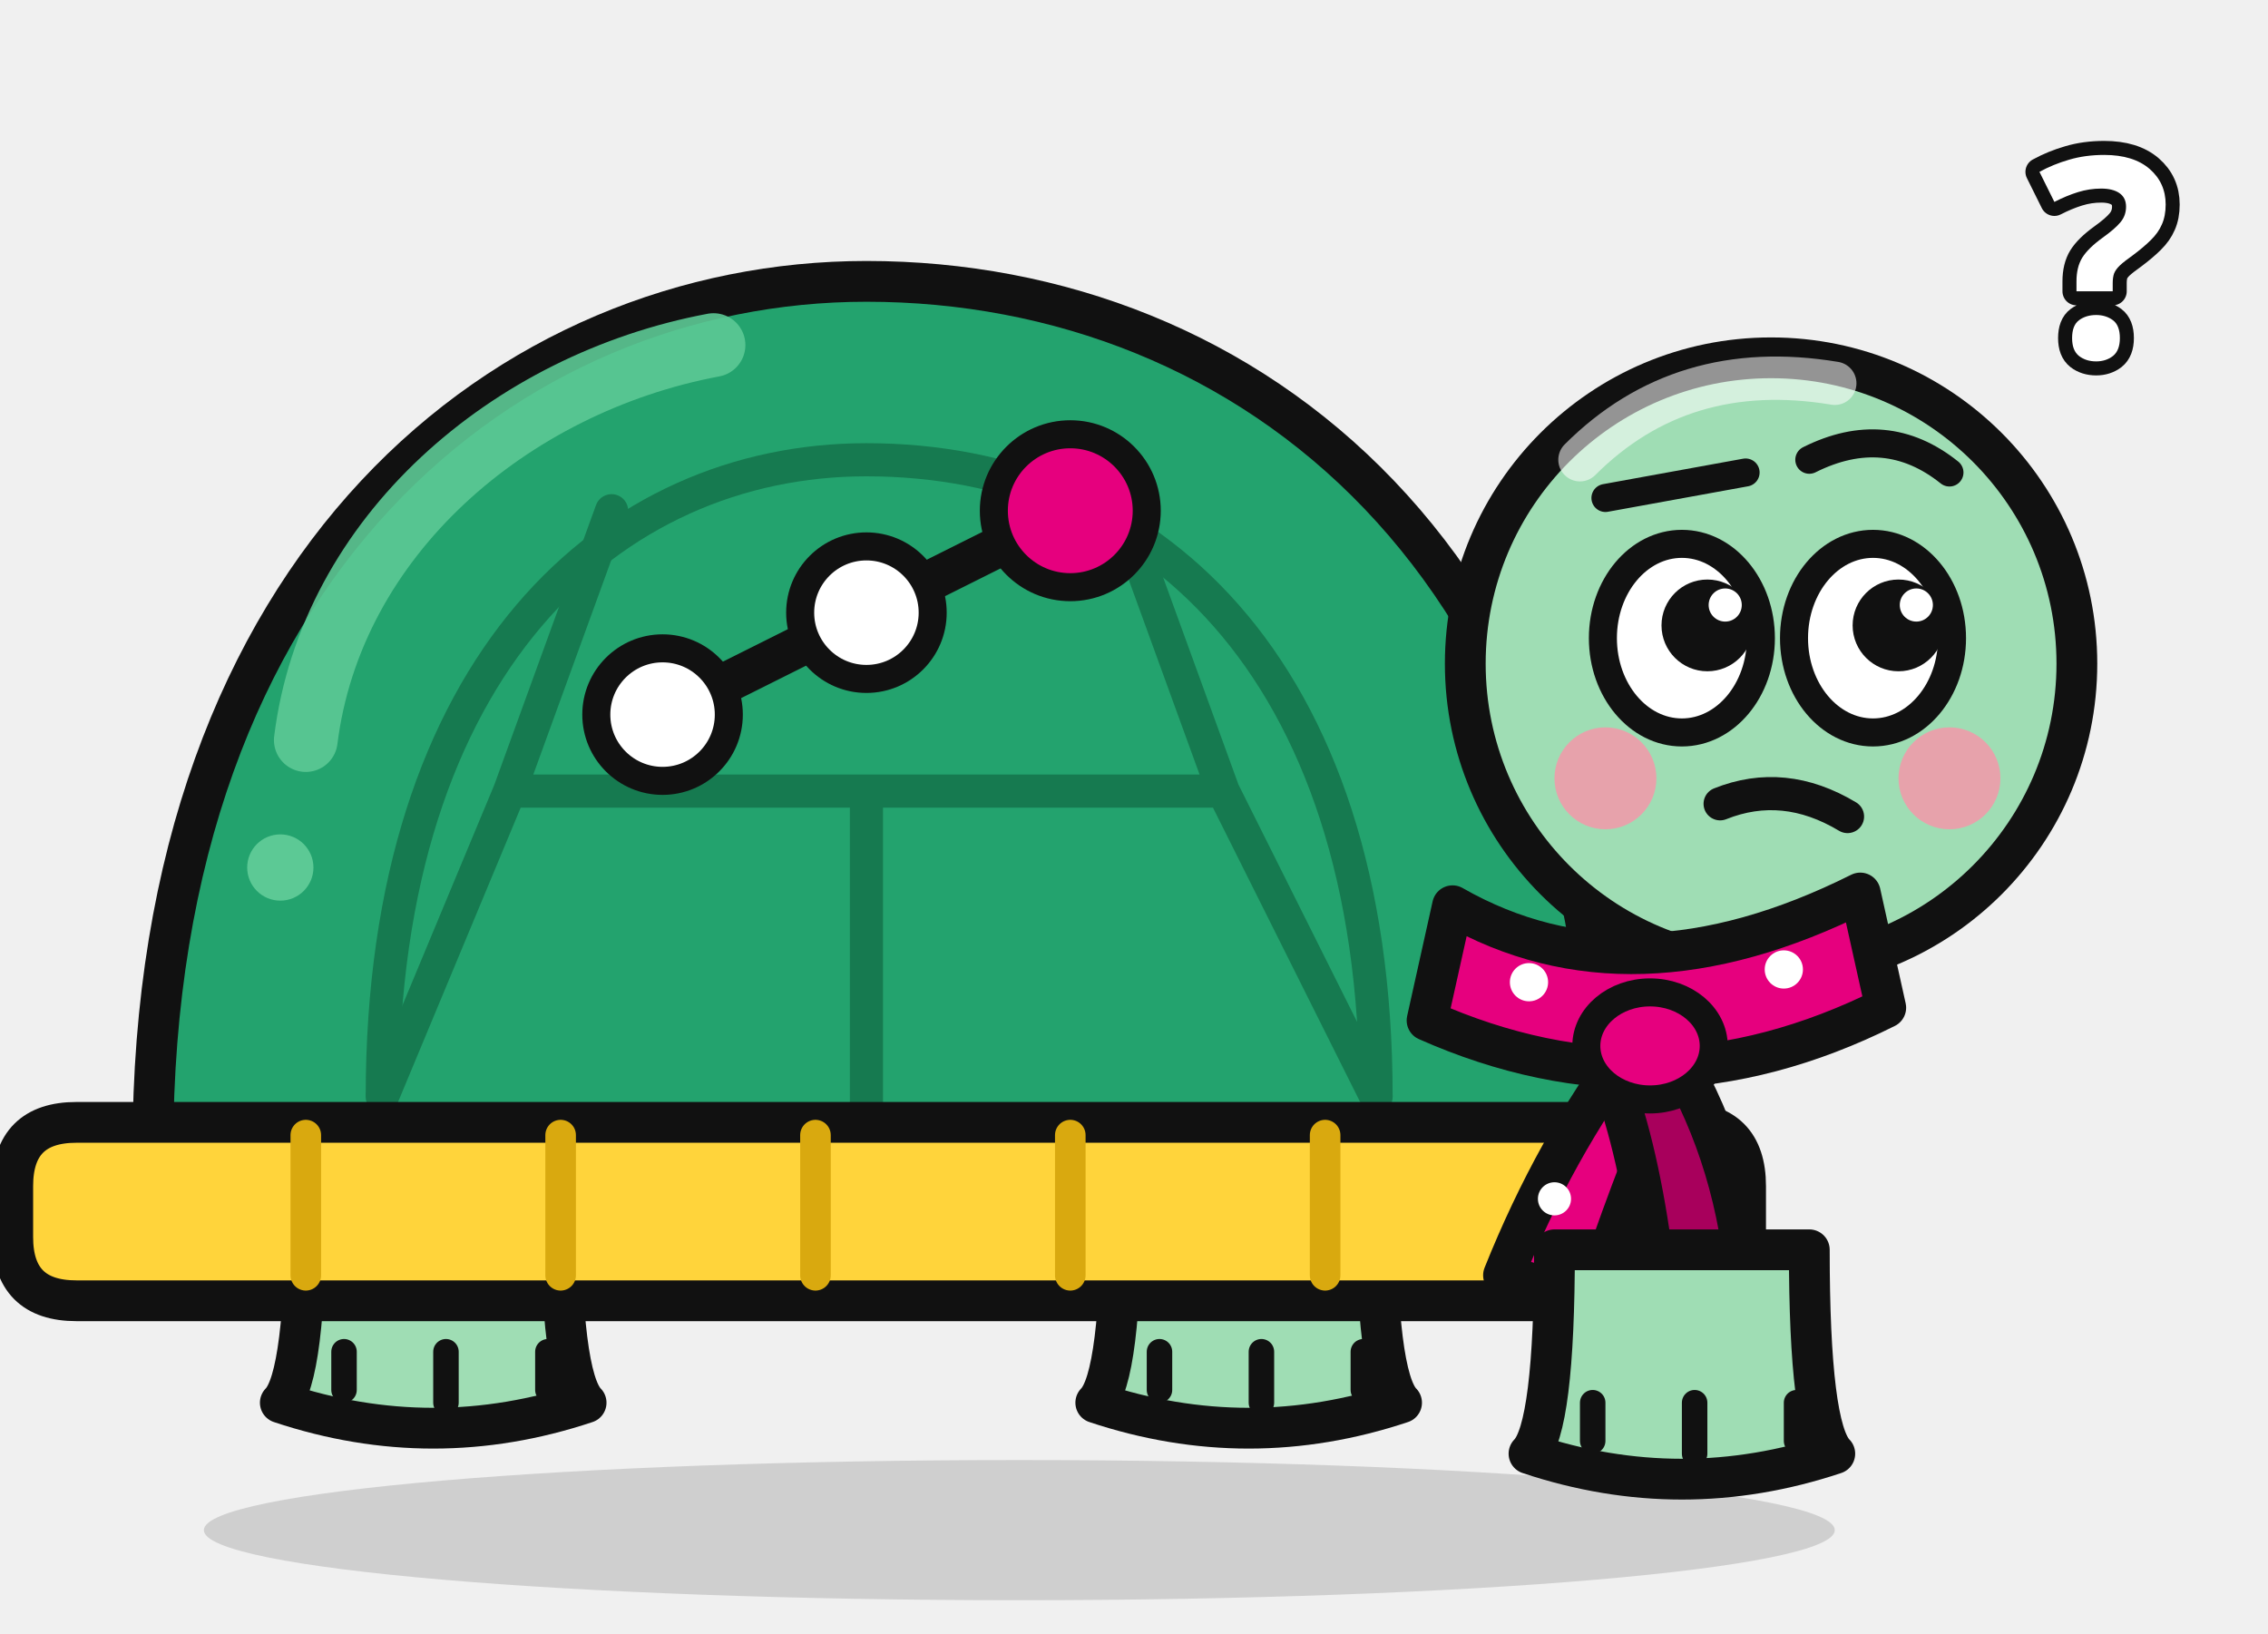
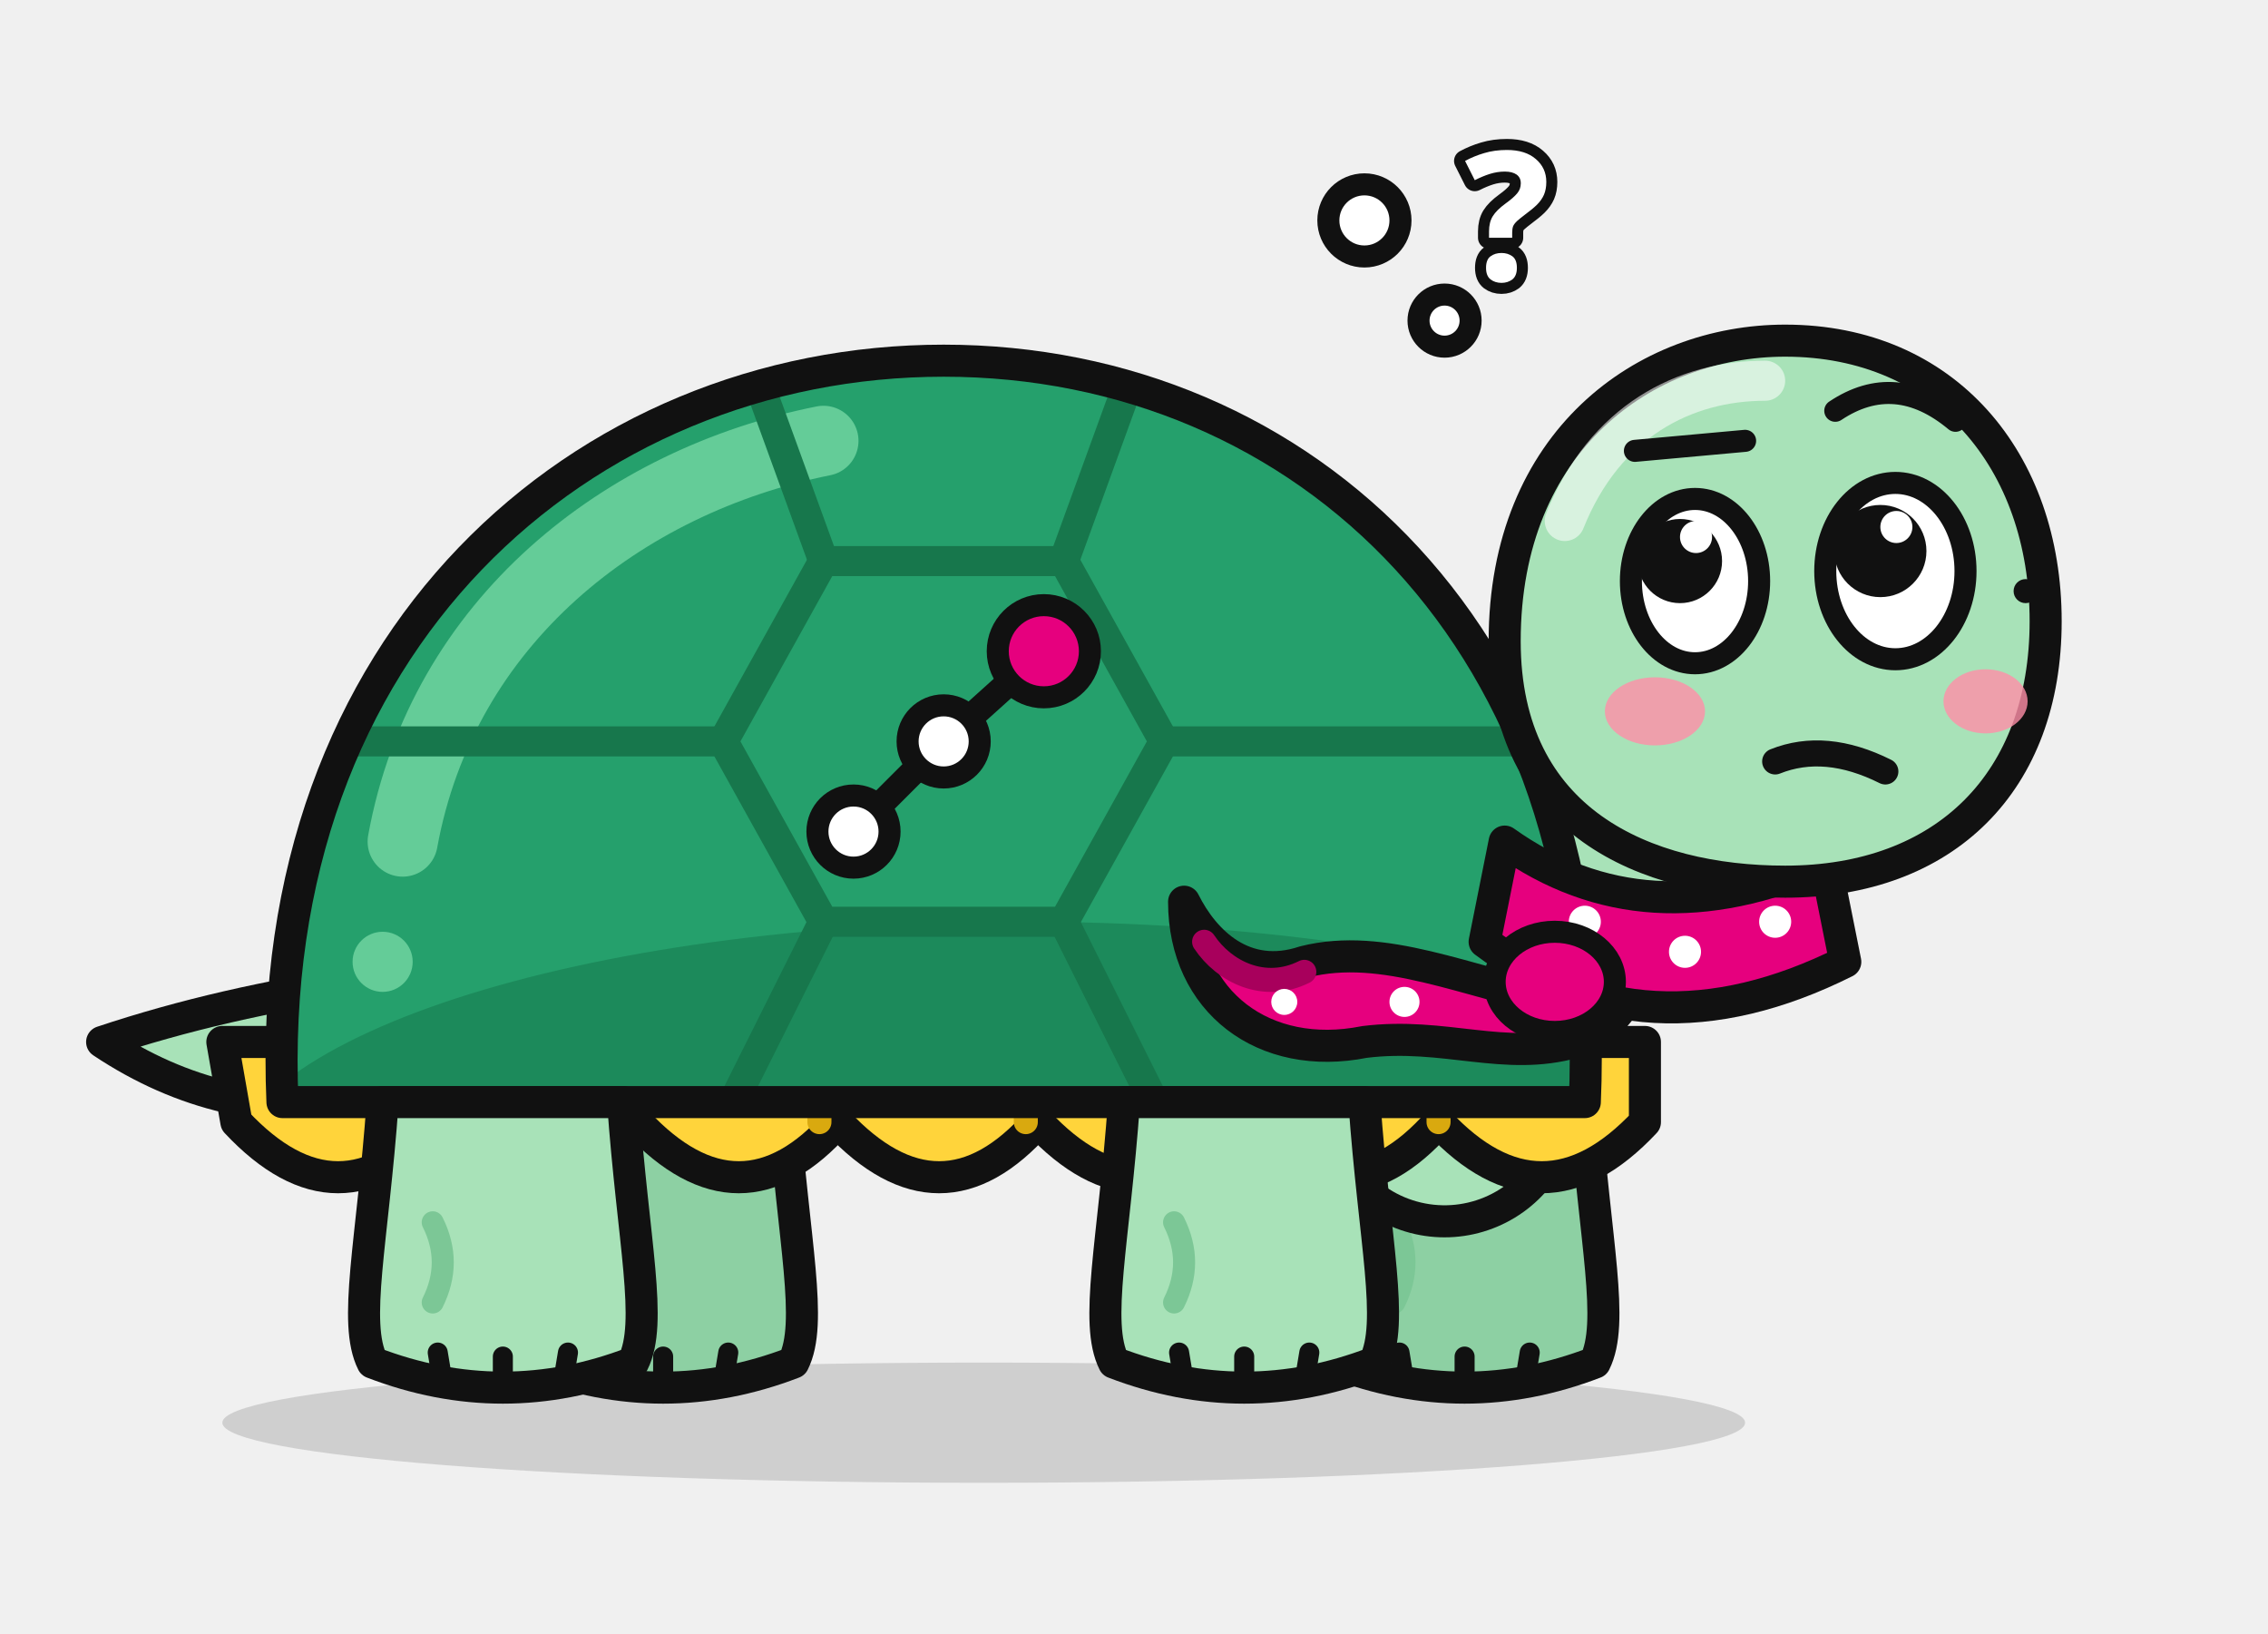
- <svg xmlns="http://www.w3.org/2000/svg" class="tempo tempo-think" width="300" height="216" viewBox="0 0 178 128" role="img" aria-label="Tempo the turtle">
-   <ellipse cx="80" cy="120" rx="64" ry="5.5" fill="#000" opacity=".14" />
-   <path d="M14 92 l-11 3 q4 7 15 3 z" fill="#9FDDB4" stroke="#111111" stroke-width="3.2" stroke-linejoin="round" stroke-linecap="round" />
-   <path d="M24 94 q0 14 -2 16 q12 4 24 0 q-2 -2 -2 -16 z" fill="#9FDDB4" stroke="#111111" stroke-width="3.2" stroke-linejoin="round" stroke-linecap="round" />
-   <path d="M27 109 v-3 M35 110 v-4 M43 109 v-3" stroke="#111111" stroke-width="2" stroke-linecap="round" />
-   <path d="M88 94 q0 14 -2 16 q12 4 24 0 q-2 -2 -2 -16 z" fill="#9FDDB4" stroke="#111111" stroke-width="3.2" stroke-linejoin="round" stroke-linecap="round" />
-   <path d="M91 109 v-3 M99 110 v-4 M107 109 v-3" stroke="#111111" stroke-width="2" stroke-linecap="round" />
-   <path d="M122 86 q-2 -16 8 -28" fill="none" stroke="#111111" stroke-width="20" stroke-linecap="round" />
-   <path d="M122 86 q-2 -16 8 -28" fill="none" stroke="#9FDDB4" stroke-width="13.6" stroke-linecap="round" />
-   <path d="M12 90 C12 44 40 22 68 22 C98 22 126 44 126 90 Z" fill="#23A36E" stroke="#111111" stroke-width="3.2" stroke-linejoin="round" stroke-linecap="round" />
-   <path d="M30 86 C30 52 48 36 68 36 C90 36 108 52 108 86" fill="none" stroke="#167A50" stroke-width="2.6" />
-   <path d="M48 40 L40 62 M88 40 L96 62 M40 62 L30 86 M96 62 L108 86 M40 62 H96 M68 62 V88" fill="none" stroke="#167A50" stroke-width="2.6" stroke-linecap="round" />
-   <path d="M24 58 C26 42 40 30 56 27" fill="none" stroke="#5CC995" stroke-width="5" stroke-linecap="round" opacity=".9" />
-   <circle cx="22" cy="68" r="2.6" fill="#5CC995" />
-   <line x1="52" y1="56" x2="84" y2="40" stroke="#111111" stroke-width="3.2" stroke-linecap="round" />
-   <circle cx="52" cy="56" r="5.2" fill="#fff" stroke="#111111" stroke-width="2.2" stroke-linejoin="round" stroke-linecap="round" />
-   <circle cx="68" cy="48" r="5.2" fill="#fff" stroke="#111111" stroke-width="2.2" stroke-linejoin="round" stroke-linecap="round" />
-   <circle cx="84" cy="40" r="6" fill="#E6007E" stroke="#111111" stroke-width="2.2" stroke-linejoin="round" stroke-linecap="round" />
-   <path d="M6 88 H132 q5 0 5 5 v4 q0 5 -5 5 H6 q-5 0 -5 -5 v-4 q0 -5 5 -5 z" fill="#FFD43B" stroke="#111111" stroke-width="3.2" stroke-linejoin="round" stroke-linecap="round" />
-   <path d="M24 89 v11 M44 89 v11 M64 89 v11 M84 89 v11 M104 89 v11" stroke="#D9A90F" stroke-width="2.4" stroke-linecap="round" />
-   <circle cx="139" cy="52" r="24" fill="#9FDDB4" stroke="#111111" stroke-width="3.2" stroke-linejoin="round" stroke-linecap="round" />
-   <path d="M124 36 q8 -8 20 -6" fill="none" stroke="#fff" stroke-width="3.4" stroke-linecap="round" opacity=".55" />
-   <circle cx="126" cy="61" r="4" fill="#FF8FA8" opacity=".75" />
-   <circle cx="153" cy="61" r="4" fill="#FF8FA8" opacity=".75" />
-   <ellipse cx="132" cy="50" rx="6.2" ry="7.4" fill="#fff" stroke="#111111" stroke-width="2.2" stroke-linejoin="round" stroke-linecap="round" />
-   <circle cx="134" cy="49" r="3.6" fill="#111111" />
-   <circle cx="135.4" cy="47.4" r="1.3" fill="#fff" />
-   <ellipse cx="147" cy="50" rx="6.2" ry="7.4" fill="#fff" stroke="#111111" stroke-width="2.2" stroke-linejoin="round" stroke-linecap="round" />
-   <circle cx="149" cy="49" r="3.6" fill="#111111" />
-   <circle cx="150.4" cy="47.4" r="1.3" fill="#fff" />
-   <path d="M126 39 l11 -2" stroke="#111111" stroke-width="2.2" stroke-linejoin="round" stroke-linecap="round" />
-   <path d="M142 36 q6 -3 11 1" fill="none" stroke="#111111" stroke-width="2.2" stroke-linejoin="round" stroke-linecap="round" />
-   <path d="M135 63 q5 -2 10 1" fill="none" stroke="#111111" stroke-width="2.6" stroke-linecap="round" />
-   <path d="M128 82 q-6 8 -10 18 l7 2 q3 -9 6 -16 z" fill="#E6007E" stroke="#111111" stroke-width="3.2" stroke-linejoin="round" stroke-linecap="round" />
-   <path d="M131 82 q5 8 6 18 l-7 1 q-1 -9 -3 -15 z" fill="#A8005C" stroke="#111111" stroke-width="3.2" stroke-linejoin="round" stroke-linecap="round" />
-   <path d="M114 71 q14 8 32 -1 l2 9 q-18 9 -36 1 z" fill="#E6007E" stroke="#111111" stroke-width="3.2" stroke-linejoin="round" stroke-linecap="round" />
-   <circle cx="120" cy="77" r="1.5" fill="#fff" />
-   <circle cx="130" cy="79" r="1.5" fill="#fff" />
-   <circle cx="140" cy="76" r="1.5" fill="#fff" />
-   <circle cx="122" cy="94" r="1.3" fill="#fff" />
-   <ellipse cx="129.5" cy="82" rx="5" ry="4.2" fill="#E6007E" stroke="#111111" stroke-width="2.2" stroke-linejoin="round" stroke-linecap="round" />
-   <path d="M122 98 q0 14 -2 16 q12 4 24 0 q-2 -2 -2 -16 z" fill="#9FDDB4" stroke="#111111" stroke-width="3.2" stroke-linejoin="round" stroke-linecap="round" />
-   <path d="M125 113 v-3 M133 114 v-4 M141 113 v-3" stroke="#111111" stroke-width="2" stroke-linecap="round" />
-   <text x="160" y="28" font-family="system-ui,sans-serif" font-weight="900" font-size="22" fill="#fff" stroke="#111111" stroke-width="2.2" stroke-linejoin="round" stroke-linecap="round" paint-order="stroke">?</text>
+ <svg xmlns="http://www.w3.org/2000/svg" class="tempo tempo-think" width="300" height="216" viewBox="-6 -12 226 163" role="img" aria-label="Tempo the turtle">
+   <ellipse cx="92" cy="130" rx="76" ry="6" fill="#000" opacity=".14" />
+   <path d="M30 98 Q16 100 4 92 Q16 88 30 86 Z" fill="#A8E2B8" stroke="#111111" stroke-width="3.2" stroke-linejoin="round" stroke-linecap="round" />
+   <path d="M48 98 C47 112 45 120 47 124 Q60 129 73 124 C75 120 73 112 72 98 Z" fill="#8DD0A3" stroke="#111111" stroke-width="3.2" stroke-linejoin="round" stroke-linecap="round" />
+   <path d="M53 110 q2 4 0 8" fill="none" stroke="#7CC796" stroke-width="2.2" stroke-linecap="round" />
+   <path d="M54 126 l-.5 -3 M60 126.8 v-3.4 M66 126 l.5 -3" stroke="#111111" stroke-width="2" stroke-linecap="round" />
+   <path d="M128 98 C127 112 125 120 127 124 Q140 129 153 124 C155 120 153 112 152 98 Z" fill="#8DD0A3" stroke="#111111" stroke-width="3.2" stroke-linejoin="round" stroke-linecap="round" />
+   <path d="M133 110 q2 4 0 8" fill="none" stroke="#7CC796" stroke-width="2.2" stroke-linecap="round" />
+   <path d="M134 126 l-.5 -3 M140 126.8 v-3.4 M146 126 l.5 -3" stroke="#111111" stroke-width="2" stroke-linecap="round" />
+   <path d="M138 98 C140 88 146 80 156 72" fill="none" stroke="#111111" stroke-width="27" stroke-linecap="round" />
+   <path d="M138 98 C140 88 146 80 156 72" fill="none" stroke="#A8E2B8" stroke-width="20.6" stroke-linecap="round" />
+   <path d="M136 96 q4 -10 10 -16" fill="none" stroke="#7CC796" stroke-width="2.4" stroke-linecap="round" />
+   <path d="M16 92 H158 V100 Q147.7 111 137.4 100 Q127.7 111 117.4 100 Q107.7 111 97.4 100 Q87.7 111 77.4 100 Q67.7 111 57.4 100 Q47.7 111 37.4 100 Q27.7 111 17.4 100 Z" fill="#FFD43B" stroke="#111111" stroke-width="3.2" stroke-linejoin="round" stroke-linecap="round" />
+   <path d="M137.4 96 V100" stroke="#D9A90F" stroke-width="2.4" stroke-linecap="round" />
+   <path d="M116.8 96 V100" stroke="#D9A90F" stroke-width="2.4" stroke-linecap="round" />
+   <path d="M96.2 96 V100" stroke="#D9A90F" stroke-width="2.4" stroke-linecap="round" />
+   <path d="M75.6 96 V100" stroke="#D9A90F" stroke-width="2.4" stroke-linecap="round" />
+   <path d="M55.0 96 V100" stroke="#D9A90F" stroke-width="2.4" stroke-linecap="round" />
+   <path d="M34.4 96 V100" stroke="#D9A90F" stroke-width="2.4" stroke-linecap="round" />
+   <clipPath id="tempo-shell-think3">
+     <path d="M22 98 C20 52 52 24 88 24 C124 24 154 52 152 98 Z" />
+   </clipPath>
+   <path d="M22 98 C20 52 52 24 88 24 C124 24 154 52 152 98 Z" fill="#25A06C" />
+   <g clip-path="url(#tempo-shell-think3)">
+     <ellipse cx="96" cy="106" rx="80" ry="26" fill="#1C8A5B" />
+     <path d="M34 72 C38 50 56 36 76 32" fill="none" stroke="#6FD3A0" stroke-width="7" stroke-linecap="round" opacity=".85" />
+     <circle cx="32" cy="84" r="3" fill="#6FD3A0" opacity=".85" />
+     <path d="M66 62 L76 44 H100 L110 62 L100 80 H76 Z" fill="none" stroke="#17774C" stroke-width="3" stroke-linejoin="round" />
+     <path d="M76 44 L68 22 M100 44 L108 22 M66 62 H18 M110 62 H156 M76 80 L64 104 M100 80 L112 104" fill="none" stroke="#17774C" stroke-width="3" stroke-linecap="round" />
+   </g>
+   <path d="M22 98 C20 52 52 24 88 24 C124 24 154 52 152 98 Z" fill="none" stroke="#111111" stroke-width="3.2" stroke-linejoin="round" stroke-linecap="round" />
+   <path d="M79 71 L88 62 L98 53" fill="none" stroke="#111111" stroke-width="2.6" stroke-linecap="round" />
+   <circle cx="79" cy="71" r="3.6" fill="#fff" stroke="#111111" stroke-width="2.2" stroke-linejoin="round" stroke-linecap="round" />
+   <circle cx="88" cy="62" r="3.6" fill="#fff" stroke="#111111" stroke-width="2.2" stroke-linejoin="round" stroke-linecap="round" />
+   <circle cx="98" cy="53" r="4.6" fill="#E6007E" stroke="#111111" stroke-width="2.2" stroke-linejoin="round" stroke-linecap="round" />
+   <path d="M32 98 C31 112 29 120 31 124 Q44 129 57 124 C59 120 57 112 56 98 Z" fill="#A8E2B8" stroke="#111111" stroke-width="3.2" stroke-linejoin="round" stroke-linecap="round" />
+   <path d="M37 110 q2 4 0 8" fill="none" stroke="#7CC796" stroke-width="2.2" stroke-linecap="round" />
+   <path d="M38 126 l-.5 -3 M44 126.8 v-3.4 M50 126 l.5 -3" stroke="#111111" stroke-width="2" stroke-linecap="round" />
+   <path d="M106 98 C105 112 103 120 105 124 Q118 129 131 124 C133 120 131 112 130 98 Z" fill="#A8E2B8" stroke="#111111" stroke-width="3.2" stroke-linejoin="round" stroke-linecap="round" />
+   <path d="M111 110 q2 4 0 8" fill="none" stroke="#7CC796" stroke-width="2.2" stroke-linecap="round" />
+   <path d="M112 126 l-.5 -3 M118 126.8 v-3.4 M124 126 l.5 -3" stroke="#111111" stroke-width="2" stroke-linecap="round" />
+   <path d="M150 88 C140 86 132 82 124 84 C118 86 114 82 112 78 C112 88 120 94 130 92 C138 91 144 94 151 92 Z" fill="#E6007E" stroke="#111111" stroke-width="3.2" stroke-linejoin="round" stroke-linecap="round" />
+   <path d="M124 85 C120 87 116 85 114 82" fill="none" stroke="#A8005C" stroke-width="2.4" stroke-linecap="round" />
+   <path d="M144 72 Q158 82 176 74 L178 84 Q158 94 142 82 Z" fill="#E6007E" stroke="#111111" stroke-width="3.2" stroke-linejoin="round" stroke-linecap="round" />
+   <circle cx="152" cy="80" r="1.6" fill="#fff" />
+   <circle cx="162" cy="83" r="1.6" fill="#fff" />
+   <circle cx="171" cy="80" r="1.6" fill="#fff" />
+   <circle cx="134" cy="88" r="1.5" fill="#fff" />
+   <circle cx="122" cy="88" r="1.3" fill="#fff" />
+   <ellipse cx="149" cy="86" rx="6" ry="5" fill="#E6007E" stroke="#111111" stroke-width="2.2" stroke-linejoin="round" stroke-linecap="round" />
+   <path d="M144 52 C144 32 158 22 172 22 C188 22 198 34 198 50 C198 66 188 76 172 76 C158 76 144 70 144 52 Z" fill="#A8E2B8" stroke="#111111" stroke-width="3.2" stroke-linejoin="round" stroke-linecap="round" />
+   <path d="M150 40 C154 30 162 26 170 26" fill="none" stroke="#fff" stroke-width="4" stroke-linecap="round" opacity=".55" />
+   <circle cx="196" cy="47" r="1.2" fill="#111111" />
+   <ellipse cx="159" cy="59" rx="5" ry="3.4" fill="#FF8FA8" opacity=".8" />
+   <ellipse cx="192" cy="58" rx="4.2" ry="3.2" fill="#FF8FA8" opacity=".8" />
+   <ellipse cx="163" cy="46" rx="6.4" ry="8.2" fill="#fff" stroke="#111111" stroke-width="2.2" stroke-linejoin="round" stroke-linecap="round" />
+   <circle cx="161.5" cy="44" r="4.2" fill="#111111" />
+   <circle cx="163.1" cy="41.6" r="1.6" fill="#fff" />
+   <ellipse cx="183" cy="45" rx="7.0" ry="8.8" fill="#fff" stroke="#111111" stroke-width="2.2" stroke-linejoin="round" stroke-linecap="round" />
+   <circle cx="181.5" cy="43" r="4.6" fill="#111111" />
+   <circle cx="183.1" cy="40.6" r="1.6" fill="#fff" />
+   <path d="M157 33 L168 32" stroke="#111111" stroke-width="2.2" stroke-linejoin="round" stroke-linecap="round" />
+   <path d="M177 29 Q183 25 189 30" fill="none" stroke="#111111" stroke-width="2.2" stroke-linejoin="round" stroke-linecap="round" />
+   <path d="M171 64 Q176 62 182 65" fill="none" stroke="#111111" stroke-width="2.6" stroke-linecap="round" />
+   <circle cx="138" cy="20" r="2.6" fill="#fff" stroke="#111111" stroke-width="2.2" stroke-linejoin="round" stroke-linecap="round" />
+   <circle cx="130" cy="10" r="3.6" fill="#fff" stroke="#111111" stroke-width="2.2" stroke-linejoin="round" stroke-linecap="round" />
+   <text x="140" y="16" font-family="system-ui,sans-serif" font-weight="900" font-size="18" fill="#fff" stroke="#111111" stroke-width="2.2" stroke-linejoin="round" stroke-linecap="round" paint-order="stroke">?</text>
</svg>
